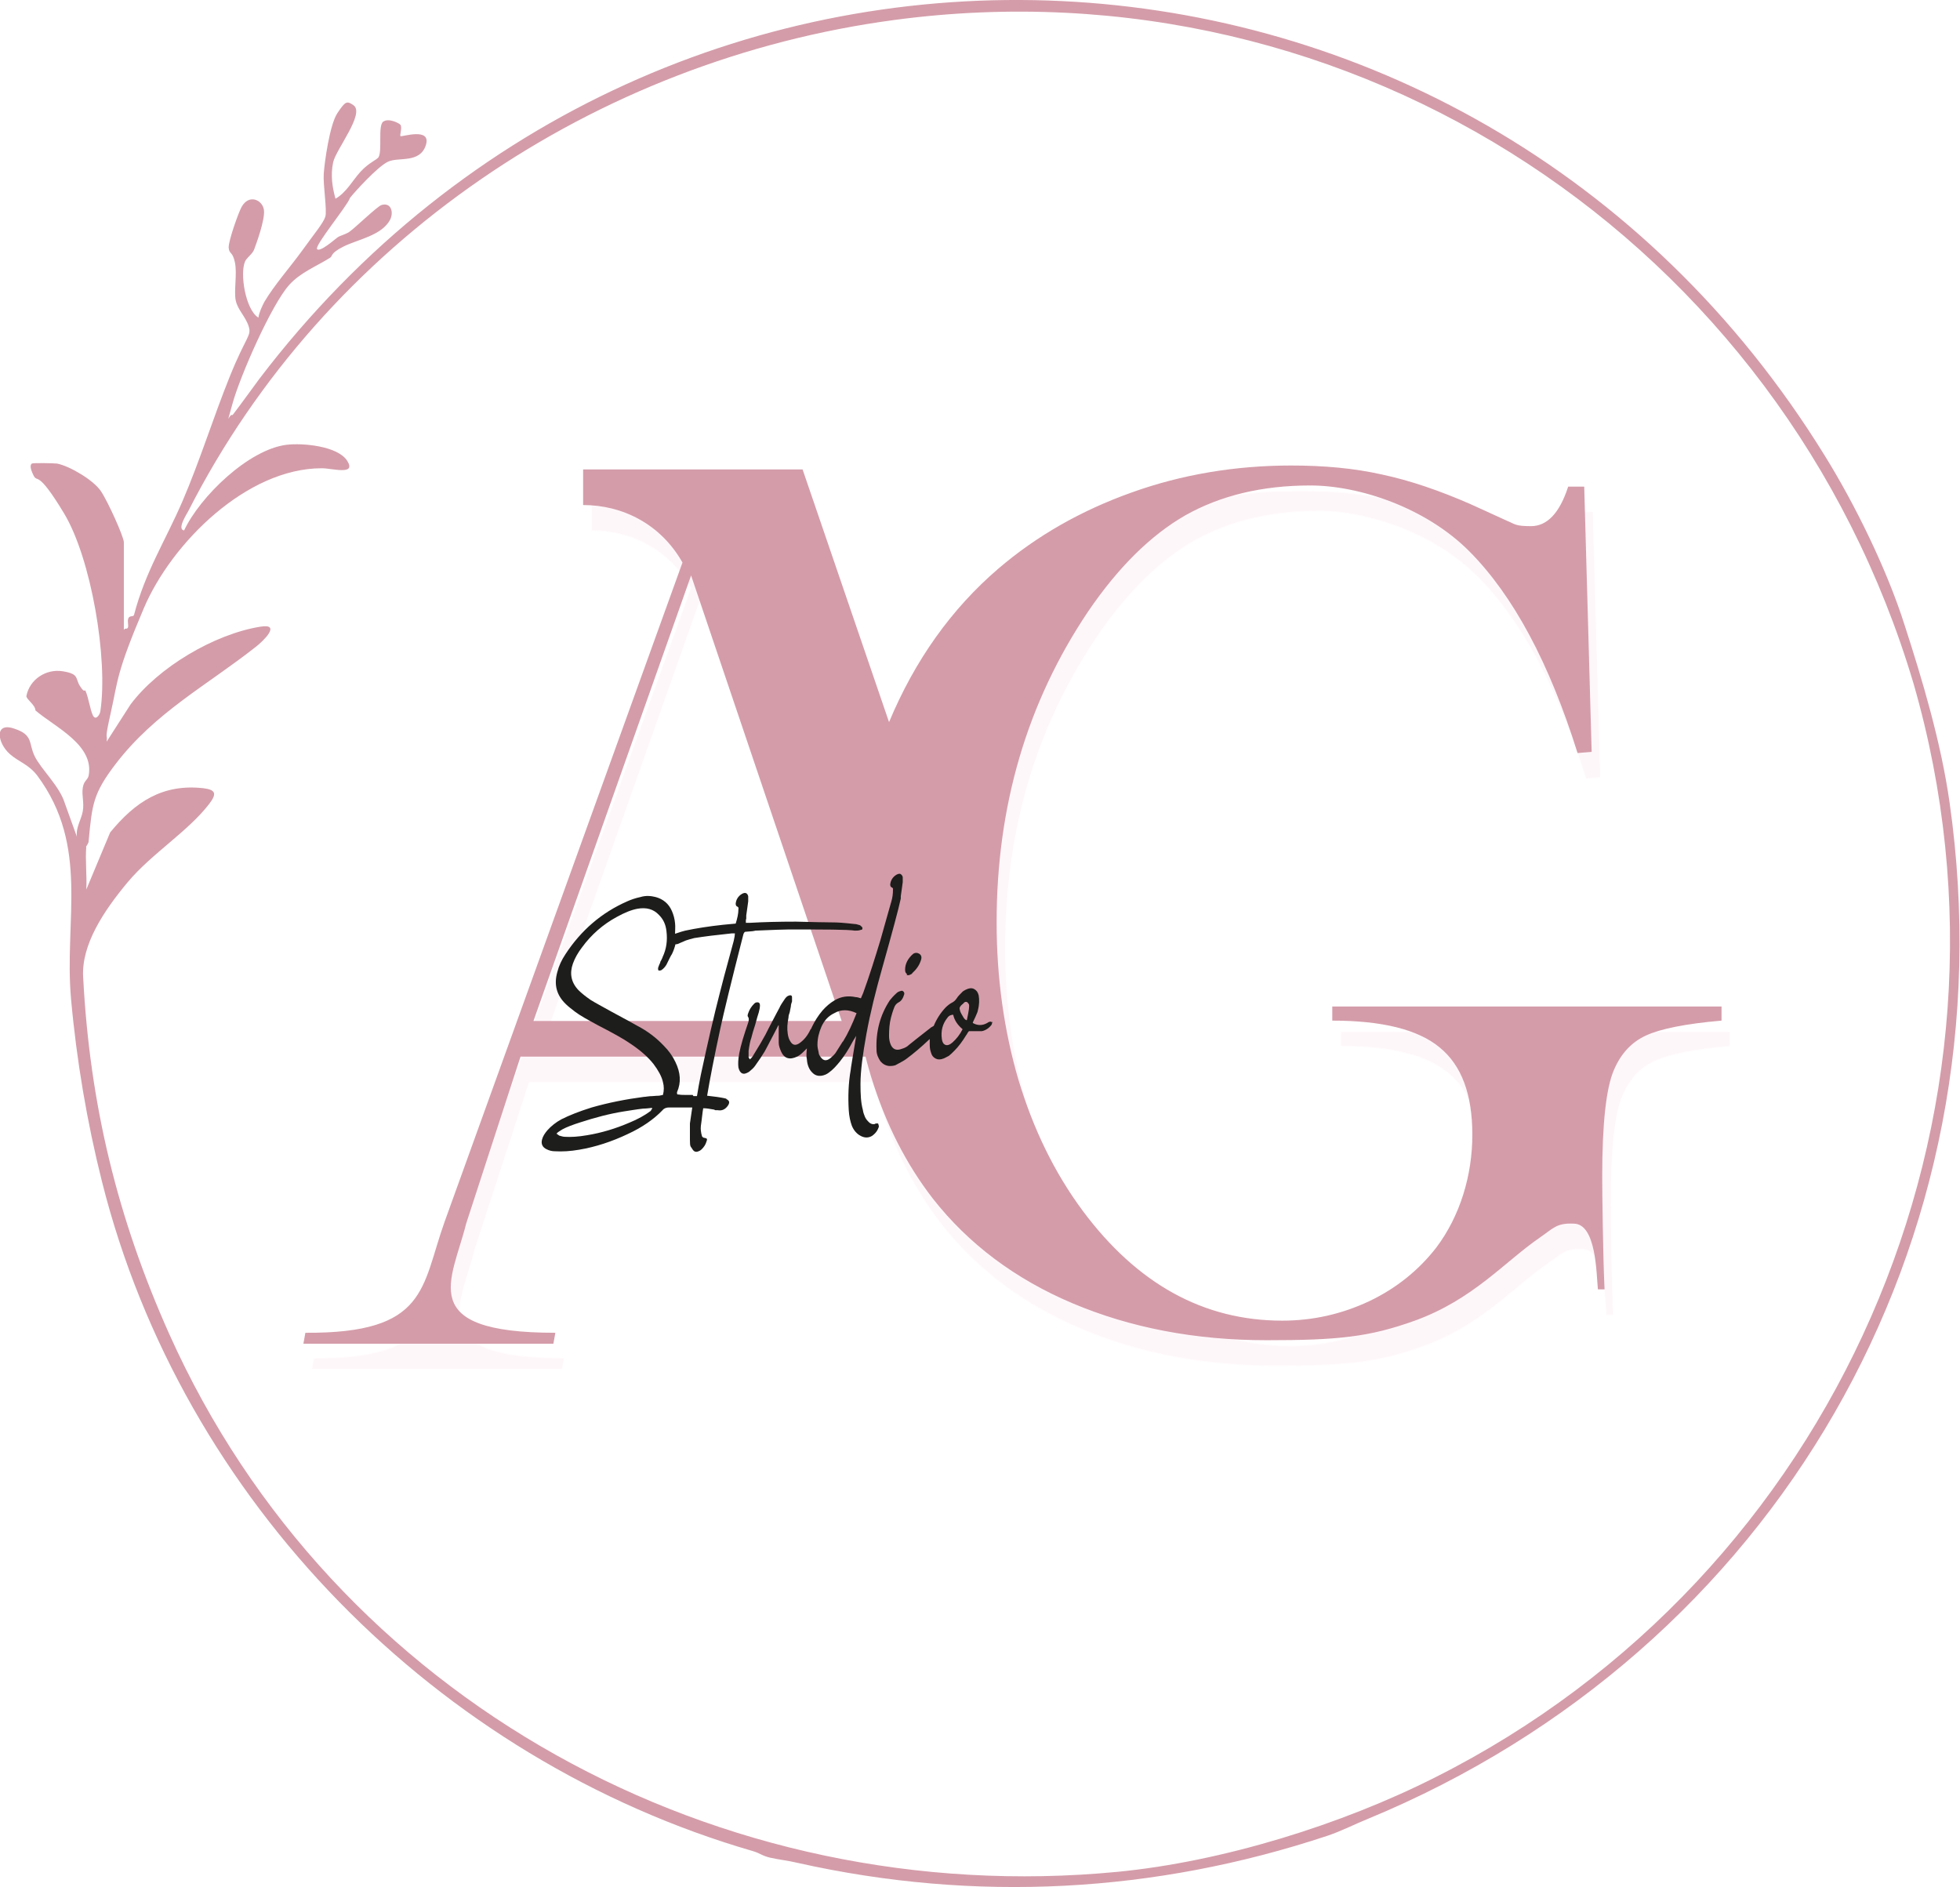
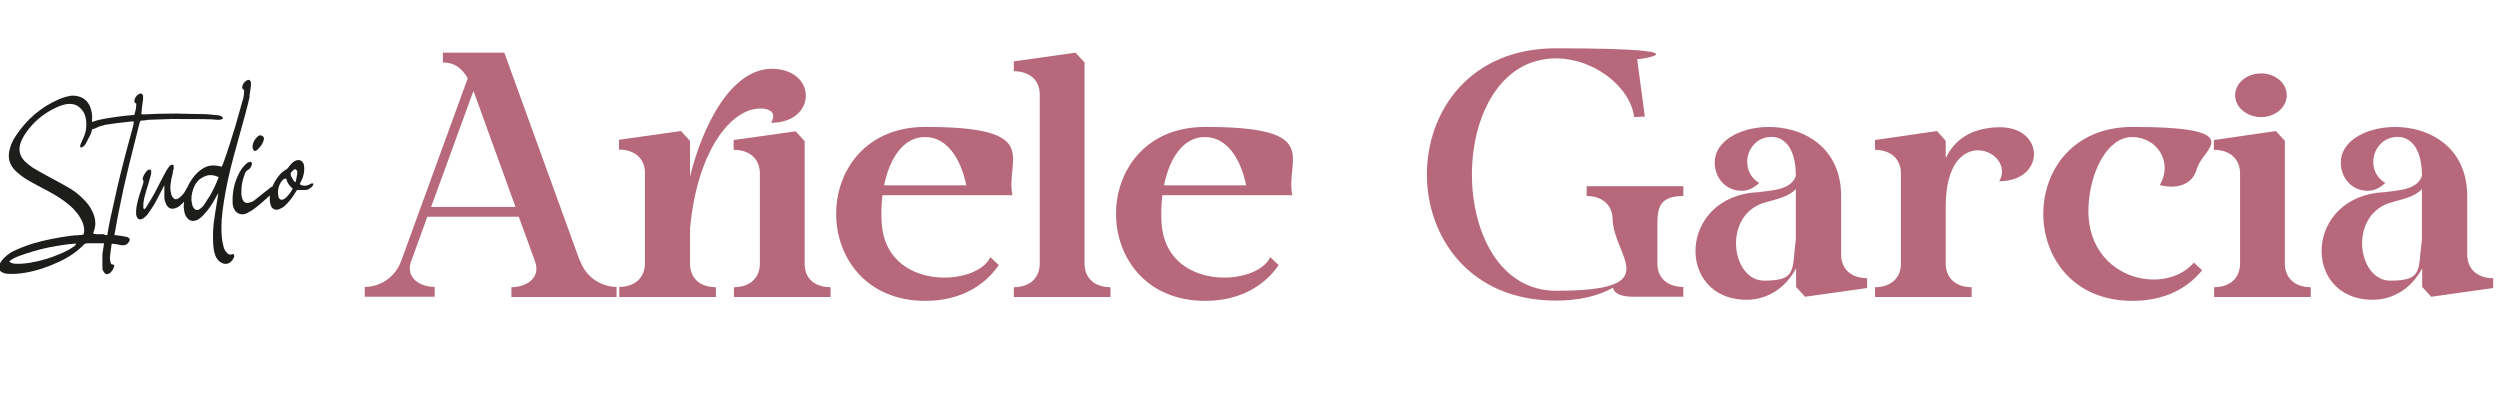
- <svg xmlns="http://www.w3.org/2000/svg" id="Layer_2" width="176.7mm" height="170.1mm" viewBox="0 0 500.9 482.3">
-   <defs>
-     <filter id="drop-shadow-1" x="77.4" y="119" width="364.7" height="230.9" filterUnits="userSpaceOnUse">
-       <feOffset dx="2.2" dy="6.5" />
-       <feGaussianBlur result="blur" stdDeviation="0" />
-       <feFlood flood-color="#f4b0d0" flood-opacity=".1" />
-       <feComposite in2="blur" operator="in" />
-       <feComposite in="SourceGraphic" />
-     </filter>
-   </defs>
+ <svg xmlns="http://www.w3.org/2000/svg" id="Layer_2" width="323mm" height="52.2mm" viewBox="0 0 915.6 147.8">
  <g id="Layer_1-2">
-     <path d="M31.9,160.7c1.4.2.5-1.5.8-2.5s1.3-.4,1.5-1c2.9-11.1,8-18.9,12.4-29.1s7.9-21.5,12.1-31.9,5.6-10.3,4.8-12.8-2.8-4.2-3.3-6.6.4-6.8-.2-9.7-1.5-2.1-1.6-3.8,2.6-9.2,3.3-10.4c1.9-3.4,5.3-1.8,5.7.7s-2.1,9.1-2.5,10.2-1.9,2.1-2.3,3c-1.4,3.1.1,12.4,3.4,14.4.2-1.4.9-2.8,1.5-4,2.6-4.4,6.7-9,9.8-13.3s5.3-6.9,5.8-8.5-.6-8.1-.4-11,1.5-12.5,3.5-15.5,2.4-3.2,4.1-2c3,2.1-4.5,11.3-5.2,14.6s-.2,6.4.6,9.3c2.8-1.6,4.3-4.6,6.4-6.9s4.1-3,4.6-3.7c1-1.7-.2-8.1,1.2-9.1s4.1.4,4.4.8c.5.7-.2,2.6,0,2.9s8-2.4,6.5,2.3-6.9,3-9.6,4.2-8.9,8.1-9.8,9.3c-.5,1.8-9.2,12.3-8.4,13.1s4.5-2.5,5.2-3,1.9-.7,3-1.4c1.7-1.2,7.2-6.6,8.3-6.9,2.4-.7,3.1,1.8,2.2,3.7-2.1,4.1-8.3,5.1-11.9,6.9s-2.7,2.4-3.5,2.9c-3.3,2.1-7.5,3.7-10.4,6.9-4.6,5.1-12.6,23.4-14.5,30.3s-.9,2.5,0,3c2.3-3,4.5-6.1,6.8-9.2C170.3-39.9,375.7-30.5,466.4,116.5c7.7,12.4,15.9,29.1,20.4,43.3,4.5,13.9,9.3,29.9,11.5,45.4,16,112.5-44.9,216.9-148.8,259.8-3,1.2-6.7,3.1-10.3,4.3-44,14.6-89.9,17.1-135.4,6.9-2.5-.6-4.7-.8-6.9-1.3s-2.5-1.1-4.5-1.7c-80.7-23.4-145.9-89.5-166.4-171.2-3.8-15.1-6.5-31-7.9-46.7-1.8-20.1,4.8-38.9-8.6-57-2.2-2.9-4.7-3.5-7-5.5-3.3-2.9-4.1-8.4,1.2-6.5,4.8,1.6,3.5,3.7,5.1,7s6.4,7.7,7.7,12l3.1,8.6c-.3-2.4,1.1-4.3,1.5-6.5s-.3-4.1,0-6,1.2-1.9,1.5-3.1c1.5-7.9-8.6-12.4-13.6-16.7,0-1.4-2.5-3-2.3-3.7.8-4.2,5-7,9.3-6.3s3.1,1.8,4.4,3.8,1.1.7,1.4,1.2c.8,1.8,1.2,4.9,1.9,6.3s1.8-.2,1.9-1.1c2-13.3-2.3-39-9.3-50.6s-6.7-7.5-7.8-9.7-.7-2.8-.4-3,5.5-.1,6.4,0c3.2.6,9.3,4.2,11.2,7s5.9,11.8,5.9,13.1v22.4ZM22,216.4c-.3,3.5.2,7.4,0,11l6.1-14.6c6.4-7.8,13.4-12.5,23.9-11.3,3.2.4,3.3,1.5,1.5,3.9-5.4,7.1-14.8,12.8-20.9,20.1s-11.9,16-11.4,24.3c1.7,32.6,8.8,61.7,22,91.2,42,93.8,140.7,147.3,242.4,137.5,26.8-2.6,57.2-12,81.3-24.2,102.1-51.4,154-169.2,122.2-279.5C455.6,62.1,346.3-10.6,228.6,5.1,152.2,15.3,83.2,61.7,48.1,130.6c-.4.8-3,4.7-1.1,5,4.1-8.7,16.5-20.7,26.2-21.9,4.1-.5,13.1.3,15.5,4.1s-3.8,1.9-6.5,1.9c-19.2,0-38.4,19.1-45.5,35.8s-6.6,18.5-8.4,26.5-.8,5.2-1.1,7.6l6.1-9.5c7.1-9.5,21.4-18,33.2-19.9,5.5-.9.7,3.7-1.1,5.1-12.4,9.8-25.8,16.8-35.9,30-5.8,7.6-6,10.3-6.9,19.7,0,.7-.7,1.3-.7,1.6Z" fill="#d49ca9" />
-     <path d="M340.5,257.3v3.6c12.8,0,22,2.3,27.5,6.9,5.6,4.6,8.3,12,8.3,22.3s-3.1,20.7-9.2,28.8c-4.5,5.8-10.2,10.4-17.1,13.7-7,3.3-14.4,5-22.3,5-20.1,0-37.1-9.4-51-28.1-7.2-9.7-12.6-20.8-16.4-33.4-3.7-12.6-5.6-26.1-5.6-40.3,0-29.8,7.8-56.3,23.4-79.5,7.7-11.3,16-19.5,24.9-24.6,8.9-5,19.5-7.6,31.9-7.6s29.5,5.6,40.7,16.9c11.2,11.3,20.4,28.5,27.6,51.5l3.6-.3-1.9-67.8h-4.1c-2.2,6.8-5.4,10.1-9.5,10.1s-4-.5-6.2-1.4l-9.2-4.2c-8-3.5-15.6-6.1-22.7-7.6-7.1-1.6-14.8-2.3-23.2-2.3-14.3,0-28,2.3-40.8,6.9-12.9,4.6-24.3,11.1-34.1,19.5-12,10.3-21.3,23.4-27.9,39.2l-22.1-64.6h-56.1v9.1c10,0,19.8,4.8,25.4,14.7l-60.8,168.5c-6,16.8-4.3,28.6-35.6,28.4l-.5,2.8h63.9l.5-2.8c-36.1,0-26.4-13.4-22.8-27.9l13.9-42.7h88.2c.4,1.7.9,3.4,1.4,5.1,3.7,12.1,9,22.4,15.8,31.2,9.1,11.6,21.1,20.6,35.8,26.8,14.7,6.2,31.2,9.4,49.5,9.4s26.2-.8,37.9-5c14.9-5.4,22.9-15,31.9-21.2,3.5-2.4,4.3-3.8,8.7-3.6,5.8,0,5.8,12.8,6.2,16.8h1.7c-.4-7.9-.6-25-.6-28.8,0-13.6,1-22.7,3-27.3,1.8-4.2,4.5-7.1,8.2-8.8,3.7-1.7,10.1-3,19.3-3.8v-3.6h-99.5ZM136.3,261l40.3-113.9,38.5,113.9h-78.8Z" fill="#d49ca9" filter="url(#drop-shadow-1)" />
-     <path d="M186.2,281.1c-.2,0-.5-.1-.8-.3-1.3-.3-2.9-.5-4.7-.7.7-4.2,1.8-9.9,3.4-17.3.8-3.7,2.7-11.6,5.8-23.7.1-.5.3-.8.5-.9,1.6-.1,2.4-.2,2.6-.3,4.7-.2,7.5-.3,8.5-.3,9.3,0,15,0,17,.3.4,0,1,0,1.5-.2.2,0,.4-.1.4-.3,0-.2,0-.4-.2-.5-.2-.2-.4-.4-.5-.4-.6-.2-1-.3-1.4-.3-2.6-.3-4.3-.4-5.1-.4-2.3,0-5.6-.1-9.8-.2-4.3,0-8.2.1-11.7.3h-1.1c0-.2,0-.4,0-.5,0-.2,0-.4.1-.5,0-.1,0-.3,0-.5,0-.2,0-.3,0-.4.2-1.5.4-2.7.5-3.6,0-.4,0-.8,0-1.3-.1-.4-.3-.7-.6-.8-.3-.1-.6,0-1,.2-1,.6-1.5,1.5-1.6,2.5,0,.3.1.6.3.7.3.1.5.3.4.7,0,1.2-.3,2.4-.7,3.7-2.1.2-3.2.3-3.2.3-3.7.4-6.9.9-9.7,1.5-.5.1-1.4.4-2.6.8,0-.9.1-1.8,0-2.7-.1-1.1-.4-2.2-.8-3.1-.8-1.9-2.3-3.1-4.2-3.6-1.2-.3-2.5-.4-3.8,0-1.4.3-2.5.7-3.4,1.1-6.6,2.9-11.8,7.4-15.8,13.5-1,1.5-1.7,3-2.1,4.6-.9,3.2-.2,5.9,2.2,8.2.6.6,1.4,1.2,2.3,1.9,1.3,1,3.3,2.1,5.9,3.5,4.1,2.1,6.7,3.6,8,4.5,2.6,1.7,4.7,3.5,6.2,5.4,1.2,1.6,2.1,3.2,2.4,4.6.3,1.1.3,2.2,0,3.3l-1,.2c-.2,0-.7,0-1.7.1-1,0-1.7.2-2.2.2-4.6.6-9.1,1.5-13.3,2.7-3.2,1-5.7,2-7.7,3-1.5.8-2.7,1.8-3.6,2.8-.7.8-1.2,1.6-1.4,2.4-.3,1.1.1,2,1.2,2.5.6.3,1.3.5,2.1.5,1.9.1,3.9,0,6.2-.4,4.2-.7,8.4-2.1,12.4-4,3.7-1.7,6.7-3.8,8.9-6.1.4-.5,1-.7,1.7-.7,1.9,0,3.3,0,4.2,0,.6,0,1.1,0,1.7,0-.2,1.5-.4,2.8-.6,4.1,0,.8,0,2.3,0,4.2s.2,1.6.6,2.3c.4.7.9.9,1.6.6.3-.1.6-.3.8-.5.6-.6,1-1.2,1.2-1.9.2-.5.2-.7.1-.8,0-.1-.4-.2-.9-.3l-.3-.3c-.3-1-.4-1.9-.3-2.7.3-2,.4-3.5.6-4.5,1,0,1.8.2,2.5.3.2,0,.4.1.6.2.3,0,.5,0,.6,0,1.1.2,2-.2,2.7-1.3.4-.7.3-1.2-.5-1.5ZM166.4,283.9c-1.6,1.2-3.4,2.2-5.6,3.1-3.5,1.5-7.1,2.6-10.8,3.2-2.3.4-4.2.5-5.7.4-.5,0-.9-.2-1.4-.3,0,0-.3-.2-.7-.5.2-.3.7-.6,1.5-1.1,1.1-.6,2.7-1.2,4.6-1.8,3.7-1.2,7.4-2.2,11.2-2.8,1.4-.2,3-.5,4.8-.7,0,0,.8,0,2.3-.2.1.2,0,.4-.3.6ZM177,279.9c-.3,0-.8,0-1.6,0-.8,0-1.4,0-1.9-.1-.3,0-.5,0-.5-.3v-.3c1.1-2.5.9-5-.4-7.7-.7-1.5-1.7-2.9-3-4.2-1.9-2-4.1-3.7-6.8-5.1-.9-.5-3-1.7-6.4-3.5-2.5-1.4-4.4-2.4-5.5-3.1-1.3-.9-2.3-1.7-3.1-2.5-1.9-2-2.3-4.3-1.4-6.8.5-1.4,1.3-2.8,2.3-4.1,2.4-3.3,5.4-5.9,8.9-7.8,2-1.1,3.7-1.8,5.3-2.1,2.3-.4,4.1.1,5.5,1.6,1.1,1.1,1.7,2.4,1.9,4.1.3,2.4,0,4.6-1,6.7,0,.2-.2.4-.3.7-.2.3-.3.5-.3.7-.1.2-.3.6-.5,1.2-.1.3,0,.5,0,.7.2.2.5.1.8,0,.6-.4,1-.9,1.3-1.4.7-1.4,1.1-2.3,1.4-2.7.4-.8.7-1.7.9-2.5.5,0,.9-.2,1.3-.4.5-.2.9-.4,1.4-.6.6-.2,1.3-.4,2.1-.6,2.5-.4,5.7-.8,9.6-1.2,0,0,.3,0,.8,0,0,.4-.1,1-.3,1.9-2.1,7.7-3.3,12.2-3.6,13.5-1.4,5.4-3,12.3-4.8,20.7-.4,1.9-.7,3.7-1,5.5-.3,0-.6,0-.9,0Z" fill="#1d1d1b" />
-     <path d="M223.7,287.3c-.7.2-1.3,0-1.9-.7-.3-.3-.6-.7-.8-1.2-.2-.5-.4-1-.5-1.7-.5-1.8-.6-4-.6-6.6,0-3.4.6-7.7,1.5-12.7,1-5.5,2.4-11.1,4.1-17.1,2.5-8.9,4.1-14.8,4.7-17.6,0-.2,0-.4,0-.6.2-1.5.4-2.7.5-3.6,0-.4,0-.8,0-1.3-.1-.4-.3-.6-.6-.8-.3-.1-.6,0-1,.2-1,.6-1.5,1.5-1.6,2.5,0,.3.1.6.3.7.3.1.5.3.4.7,0,.9-.1,1.9-.4,2.9,0,.1-1,3.4-2.8,9.9-1.4,4.6-2.8,9.1-4.4,13.5,0,0-.2.5-.6,1.4-.6-.2-1-.3-1.3-.3-1.9-.4-3.7-.2-5.4.8-1.2.7-2.2,1.6-3.1,2.6-1.1,1.3-2,2.7-2.8,4.4,0,.2-.2.3-.3.5-.7,1.5-1.6,2.6-2.7,3.4-1.1.8-1.9.6-2.5-.5-.3-.5-.5-1.1-.6-1.9-.2-1.2-.1-2.6.2-4.1,0-.4.1-.8.3-1.3.1-.5.2-1,.3-1.5,0-.5.2-1,.3-1.3,0-.4,0-.7,0-1s0-.4-.2-.5c-.1-.1-.4-.1-.6,0-.4.1-.7.4-1,.8-.7,1-1.2,1.8-1.4,2.3-.4.7-1,1.9-1.8,3.4-.8,1.5-1.4,2.7-1.8,3.5-.7,1.3-1.7,3-3,5.1-.3.6-.7,1-1,1.2l-.3-.5v-1.7c.2-1.4.4-2.5.7-3.3.2-.8.5-1.9,1-3.4.4-1.5.7-2.5.9-3.1.2-.7.3-1.3.3-1.8,0-.3-.1-.6-.3-.7-.2-.1-.5-.1-.8,0-.2.1-.3.2-.4.3-.7.7-1.2,1.5-1.5,2.4-.2.5-.2.8,0,1,.2.3.2.8,0,1.4-1.1,3.2-1.9,5.8-2.3,7.9-.3,1.6-.3,2.8-.2,3.6.2.8.5,1.3,1,1.5.5.2,1,0,1.7-.4.6-.5,1.2-1,1.6-1.6,1-1.4,1.8-2.6,2.4-3.6.1-.2,1.2-2.2,3.2-6.1,0-.1.1-.2.2-.4,0-.1.2-.2.2-.3,0,2.7,0,4.2,0,4.6,0,.7.3,1.5.6,2.2.8,1.8,2.2,2.2,4.1,1.3.6-.3,1.1-.7,1.7-1.3.3-.3.5-.5.8-.8-.1,1-.2,2,0,2.8.1,1.5.6,2.7,1.5,3.5.6.6,1.4.8,2.2.7.7-.1,1.4-.4,1.9-.8,1-.7,1.9-1.7,2.8-2.8,1.2-1.5,2.3-3.2,3.4-5.3,0,0,.3-.5.8-1.3h0c-.9,5.5-1.4,8.4-1.4,8.7-.6,3.4-.7,6.9-.5,10.3.1,1.6.4,2.9.8,4,.5,1.2,1.3,2.1,2.3,2.6,1,.5,1.9.5,2.8,0,.9-.6,1.5-1.4,1.8-2.4,0,0,0-.3-.2-.8-.4,0-.6,0-.7,0ZM215.4,266.2c-.5.8-1.2,1.9-1.9,3-.3.4-.8.9-1.3,1.3-1,.8-1.8.7-2.5-.3-.3-.4-.5-.8-.5-1.2-.2-.8-.3-1.4-.3-1.9,0-1.7.4-3.2,1-4.6.7-1.6,1.8-2.8,3.3-3.5,1.7-1,3.6-1,5.7,0-1.1,2.8-2.2,5.2-3.5,7.3Z" fill="#1d1d1b" />
-     <path d="M231.7,249.2c.3.2.7.1,1.2-.2.1,0,.2-.1.2-.2,1.1-1,1.9-2.1,2.3-3.5.2-.7,0-1.2-.5-1.5-.5-.3-1-.3-1.5,0-1.4,1.2-2.1,2.6-2.1,4.1,0,.6.2.9.5,1.1Z" fill="#1d1d1b" />
-     <path d="M253.7,261.5c0,0-.2-.1-.4-.3-.2-.1-.6,0-1,.3-1.2.7-2.5.7-3.7,0,0-.2.3-.7.7-1.6.4-.9.6-1.4.6-1.6.4-1.5.4-2.8.2-3.9-.2-.8-.6-1.3-1.2-1.6-.6-.3-1.3-.2-2.1.2-.3.2-.6.3-.8.5-.7.7-1.2,1.2-1.5,1.7-.4.6-.8.9-1.2,1.1-.6.3-1.2.8-1.7,1.3-1.3,1.4-2.3,3-3,4.7,0,0,0,0-.1,0-.3.2-.4.3-.5.3-3.2,2.5-5.1,4-5.7,4.5-.5.5-1.1.8-1.8,1-1.5.6-2.5.1-3-1.4-.2-.6-.3-1.2-.3-1.9,0-1.6.1-3.2.5-4.7.2-.7.4-1.5.8-2.5.2-.6.6-1.1,1.2-1.4.6-.3,1.1-1,1.4-2.1,0-.2,0-.4-.2-.6-.2-.2-.4-.3-.6-.2-.5.1-.9.3-1.1.5-.8.7-1.4,1.4-1.8,1.9-2.5,3.8-3.6,8-3.4,12.7,0,1.1.4,2,1,2.9.6.7,1.3,1.1,2.2,1.2.7,0,1.4,0,2-.4,1.1-.6,1.9-1,2.4-1.4,1.9-1.4,3.9-3.1,6-5.1,0,.4,0,.7,0,1.1,0,.7,0,1.5.3,2.3.2.8.6,1.3,1.2,1.6.6.3,1.2.3,2,0,.4-.2.9-.4,1.4-.7.4-.3.9-.8,1.4-1.3,1-1,2-2.3,3.1-4.1,0,0,.1-.1.2-.3,0-.1.1-.2.2-.3,0-.1.2-.2.2-.3h3.3c.6-.1,1.2-.4,1.7-.8.7-.6,1-1,.9-1.3,0-.2,0-.4,0-.4ZM243.4,266.5c-.7.6-1.3.8-1.8.6-.5-.2-.8-.7-.9-1.5-.3-2.1.2-3.9,1.4-5.4.4-.6,1-.8,1.5-.8.3,1.4,1.1,2.6,2.4,3.7-.7,1.4-1.6,2.5-2.6,3.4ZM247.1,260.8c-.3,0-.7-.3-1.1-1.1-.5-.8-.7-1.3-.7-1.6-.2-.4,0-.9.9-1.6.3-.4.6-.5,1-.3.1.1.3.3.4.5.2.4,0,1.7-.5,4Z" fill="#1d1d1b" />
+     <path d="M212.4,95.3c2.4,6.7,8.4,9.7,13.4,9.7v3.7h-38.5v-3.6c5.1,0,11-3.1,8.6-9.6l-5.9-16.2h-33.5l-6.2,17.1c-1.4,5.8,4.1,8.6,8.9,8.6v3.6h-25.6v-3.6c5.1,0,11-3,13.4-9.7l24.3-66.7c-2.3-4-5.1-5.8-9.1-5.8v-3.6h22.5l27.6,76.1ZM157.9,75.7h30.9l-15.4-42.5-15.5,42.5h0Z" fill="#b7697b" />
+     <path d="M226.7,105c4.7,0,9.1-2.3,9.5-8.1v-34.1c-.3-5.8-4.8-8.1-9.5-8.1v-3.6l22.7-3.2,3.3,3.6v13.1c4.6-18.5,14.8-39.2,29.8-39.5,16.9,0,16.8,19.8-.1,19.8,3-5.2-3.2-5.8-6.8-4.9-9.3,2.3-20.3,16.2-22.9,43.7v13.3c.4,5.9,4.8,8.1,9.5,8.1v3.6h-35.4v-3.7ZM268.7,54.8v-3.6l22.7-3.2,3.3,3.6v45.4c.3,5.9,4.8,8.1,9.5,8.1v3.6h-35.4v-3.6c4.7,0,9.1-2.3,9.5-8.1v-34.1c-.4-5.8-4.8-8.1-9.5-8.1h0Z" fill="#b7697b" />
+     <path d="M370.7,71.4h-47.5c-.4,3.3-.5,6.8-.3,10.1,1.5,25.1,34.9,23.4,39.8,12.6l3.1,2.9c-5.3,7.7-14.3,13.1-26.9,13.1-43.5,0-43.6-63.7,0-63.7s29.2,11.7,31.9,25ZM353.9,67.8c-2-9.8-7.1-17.7-15.1-17.7s-13,7.8-15,17.7h30.1Z" fill="#b7697b" />
+     <path d="M371.2,22.4l22.7-3.2,3.3,3.6v74.2c.4,5.8,4.8,8.1,9.5,8.1v3.6h-35.4v-3.6c4.7,0,9.1-2.3,9.5-8.1v-62.9c-.3-5.8-4.8-8.1-9.5-8.1v-3.7Z" fill="#b7697b" />
+     <path d="M473.2,71.4h-47.5c-.4,3.3-.5,6.8-.3,10.1,1.5,25.1,34.9,23.4,39.8,12.6l3.1,2.9c-5.3,7.7-14.3,13.1-26.9,13.1-43.5,0-43.6-63.7,0-63.7s29.2,11.7,31.9,25ZM456.4,67.8c-2-9.8-7.1-17.7-15.1-17.7s-13,7.8-15,17.7h30.1Z" fill="#b7697b" />
+     <path d="M599.6,21.6l2.8,21-3.9.2c-1.6-11.6-15.2-21.5-28.6-21.5-41.1,0-41.1,85.1,0,85.1s20.7-12.5,20.7-26.6c-.4-5.8-4.8-8.1-9.5-8.1v-3.6h35.4v3.6c-8.2,0-9.5,3.8-9.5,9.9v15.3c.3,5.8,4.8,8.1,9.5,8.1v3.6h-17.8c-3.3,0-7.1-.3-8-3.3-5.4,3-12.2,4.7-20.9,4.7-62.9,0-63-92.4,0-92.4s24.8,5.1,29.7,3.8Z" fill="#b7697b" />
+     <path d="M657.7,64.1c0-10.3-4.6-14.6-9.8-14-8.6.9-11,12.5-3.6,16.8-2.1,2-4.3,2.9-6.4,2.9-6.6,0-10.6-5.9-9.8-11.7,2.2-16.5,46.2-18.5,46.2,13.7v21.9c.4,5.8,4.8,8.1,9.5,8.1v3.6l-22.7,3.2-3.3-3.6v-6.8c-4.2,7.8-11.1,11.5-18.1,11.5-26.1,0-25.2-38.1,4.3-39.4,4.7-.7,12.3-.7,13.8-6.3ZM657.7,87.6v-18.4c-2.6,2.7-6.7,3.6-10.7,4.7-16.4,4.1-13.1,28.8-.9,28.8s10.1-4,11.6-15h0Z" fill="#b7697b" />
+     <path d="M712.6,75.5v21.5c.4,5.8,4.8,8.1,9.5,8.1v3.6h-35.4v-3.6c4.7,0,9.1-2.3,9.5-8.1v-34.1c-.4-5.8-4.8-8.1-9.5-8.1v-3.6l22.7-3.3,3.2,3.6v6.3c3.2-6.5,9-11.1,19.7-11.3,16.9,0,16.8,19.8-.1,19.8,6.4-11-19.6-22.3-19.6,9.3Z" fill="#b7697b" />
+     <path d="M804.7,61.2c-1.5,7.1-8.5,7.9-13.7,6.5,5-8.6-1.2-17.6-10.1-17.6s-15.3,12.2-16,25.2c-1.4,26.5,27.4,33.6,38.6,20.8l3,2.8c-5.4,6.7-13.9,11.2-25.5,11.2-43.5,0-43.6-63.7,0-63.7s25.3,8.5,23.9,14.7Z" fill="#b7697b" />
+     <path d="M810.8,54.8v-3.6l22.7-3.3,3.3,3.6v45.5c.4,5.8,4.8,8.1,9.5,8.1v3.6h-35.4v-3.6c4.7,0,9.1-2.3,9.5-8.1v-34.1c-.4-5.8-4.8-8.1-9.5-8.1h0ZM837.5,34.8c0,4.4-4.2,8-9.4,8s-9.5-3.6-9.5-8,4.2-8,9.5-8,9.4,3.6,9.4,8Z" fill="#b7697b" />
+     <path d="M887,64.1c0-10.3-4.6-14.6-9.8-14-8.6.9-11,12.5-3.6,16.8-2.1,2-4.3,2.9-6.4,2.9-6.6,0-10.6-5.9-9.8-11.7,2.2-16.5,46.2-18.5,46.2,13.7v21.9c.4,5.8,4.8,8.1,9.5,8.1v3.6l-22.7,3.2-3.3-3.6v-6.8c-4.2,7.8-11.1,11.5-18.1,11.5-26.1,0-25.2-38.1,4.3-39.4,4.7-.7,12.3-.7,13.8-6.3ZM887,87.6v-18.4c-2.6,2.7-6.7,3.6-10.7,4.7-16.4,4.1-13.1,28.8-.9,28.8s10.1-4,11.6-15h0Z" fill="#b7697b" />
+   </g>
+   <g id="PRINT">
+     <path d="M47.4,87c-.2,0-.5-.1-.8-.3-1.3-.3-2.9-.5-4.7-.7.7-4.2,1.8-9.9,3.4-17.3.8-3.7,2.7-11.6,5.8-23.7.1-.5.3-.8.5-.9,1.6-.1,2.4-.2,2.6-.3,4.7-.2,7.5-.3,8.5-.3,9.3,0,15,0,17,.3.4,0,1,0,1.5-.2.2,0,.4-.1.4-.3,0-.2,0-.4-.2-.5-.2-.2-.4-.4-.5-.4-.6-.2-1-.3-1.4-.3-2.6-.3-4.3-.4-5.1-.4-2.3,0-5.6-.1-9.8-.2-4.3,0-8.2.1-11.7.3h-1.1c0-.2,0-.4,0-.5,0-.2,0-.4.1-.5,0-.1,0-.3,0-.5,0-.2,0-.3,0-.4.2-1.5.4-2.7.5-3.6,0-.4,0-.8,0-1.3-.1-.4-.3-.7-.6-.8-.3-.1-.6,0-1,.2-1,.6-1.5,1.5-1.6,2.5,0,.3.1.6.3.7.3.1.5.3.4.7,0,1.2-.3,2.4-.7,3.7-2.1.2-3.2.3-3.2.3-3.7.4-6.9.9-9.7,1.5-.5.1-1.4.4-2.6.8,0-.9.1-1.8,0-2.7-.1-1.1-.4-2.2-.8-3.1-.8-1.9-2.3-3.1-4.2-3.6-1.2-.3-2.5-.4-3.8,0-1.4.3-2.5.7-3.4,1.1-6.6,2.9-11.8,7.4-15.8,13.5-1,1.5-1.7,3-2.1,4.6-.9,3.2-.2,5.9,2.2,8.2.6.6,1.4,1.2,2.3,1.9,1.3,1,3.3,2.1,5.9,3.5,4.1,2.1,6.7,3.6,8,4.5,2.6,1.7,4.7,3.5,6.2,5.4,1.2,1.6,2.1,3.2,2.4,4.6.3,1.1.3,2.2,0,3.3l-1,.2c-.2,0-.7,0-1.7.1-1,0-1.7.2-2.2.2-4.6.6-9.1,1.5-13.3,2.7-3.2,1-5.7,2-7.7,3-1.5.8-2.7,1.8-3.6,2.8-.7.8-1.2,1.6-1.4,2.4-.3,1.1.1,2,1.2,2.5.6.3,1.3.5,2.1.5,1.9.1,3.9,0,6.2-.4,4.2-.7,8.4-2.1,12.4-4,3.7-1.7,6.7-3.8,8.9-6.1.4-.5,1-.7,1.7-.7,1.9,0,3.3,0,4.2,0,.6,0,1.1,0,1.7,0-.2,1.5-.4,2.8-.6,4.1,0,.8,0,2.3,0,4.2s.2,1.6.6,2.3c.4.7.9.9,1.6.6.3-.1.6-.3.8-.5.6-.6,1-1.2,1.2-1.9.2-.5.2-.7.1-.8,0-.1-.4-.2-.9-.3l-.3-.3c-.3-1-.4-1.9-.3-2.7.3-2,.4-3.5.6-4.5,1,0,1.8.2,2.5.3.2,0,.4.1.6.2.3,0,.5,0,.6,0,1.1.2,2-.2,2.7-1.3.4-.7.3-1.2-.5-1.5ZM27.6,89.8c-1.6,1.2-3.4,2.2-5.6,3.1-3.5,1.5-7.1,2.6-10.8,3.2-2.3.4-4.2.5-5.7.4-.5,0-.9-.2-1.4-.3,0,0-.3-.2-.7-.5.2-.3.7-.6,1.5-1.1,1.1-.6,2.7-1.2,4.6-1.8,3.7-1.2,7.4-2.2,11.2-2.8,1.4-.2,3-.5,4.8-.7,0,0,.8,0,2.3-.2.1.2,0,.4-.3.6ZM38.2,85.7c-.3,0-.8,0-1.6,0-.8,0-1.4,0-1.9-.1-.3,0-.5,0-.5-.3v-.3c1.1-2.5.9-5-.4-7.7-.7-1.5-1.7-2.9-3-4.2-1.9-2-4.1-3.7-6.8-5.1-.9-.5-3-1.7-6.4-3.5-2.5-1.4-4.4-2.4-5.5-3.1-1.3-.9-2.3-1.7-3.1-2.5-1.9-2-2.3-4.3-1.4-6.8.5-1.4,1.3-2.8,2.3-4.1,2.4-3.3,5.4-5.9,8.9-7.8,2-1.1,3.7-1.8,5.3-2.1,2.3-.4,4.1.1,5.5,1.6,1.1,1.1,1.7,2.4,1.9,4.1.3,2.4,0,4.6-1,6.7,0,.2-.2.4-.3.7-.2.3-.3.5-.3.7-.1.2-.3.6-.5,1.2-.1.3,0,.5,0,.7.2.2.5.1.8,0,.6-.4,1-.9,1.3-1.4.7-1.4,1.1-2.3,1.4-2.7.4-.8.7-1.7.9-2.5.5,0,.9-.2,1.3-.4.5-.2.9-.4,1.4-.6.6-.2,1.3-.4,2.1-.6,2.5-.4,5.7-.8,9.6-1.2,0,0,.3,0,.8,0,0,.4-.1,1-.3,1.9-2.1,7.7-3.3,12.2-3.6,13.5-1.4,5.4-3,12.3-4.8,20.7-.4,1.9-.7,3.7-1,5.5-.3,0-.6,0-.9,0Z" fill="#1d1d1b" />
+     <path d="M84.9,93.1c-.7.2-1.3,0-1.9-.7-.3-.3-.6-.7-.8-1.2-.2-.5-.4-1-.5-1.7-.5-1.8-.6-4-.6-6.6,0-3.4.6-7.7,1.5-12.7,1-5.5,2.4-11.1,4.1-17.1,2.5-8.9,4.1-14.8,4.7-17.6,0-.2,0-.4,0-.6.2-1.5.4-2.7.5-3.6,0-.4,0-.8,0-1.3-.1-.4-.3-.6-.6-.8-.3-.1-.6,0-1,.2-1,.6-1.5,1.5-1.6,2.5,0,.3.1.6.3.7.3.1.5.3.4.7,0,.9-.1,1.9-.4,2.9,0,.1-1,3.4-2.8,9.9-1.4,4.6-2.8,9.1-4.4,13.5,0,0-.2.5-.6,1.4-.6-.2-1-.3-1.3-.3-1.9-.4-3.7-.2-5.4.8-1.2.7-2.2,1.6-3.1,2.6-1.1,1.3-2,2.7-2.8,4.4,0,.2-.2.3-.3.5-.7,1.5-1.6,2.6-2.7,3.4-1.1.8-1.9.6-2.5-.5-.3-.5-.5-1.1-.6-1.9-.2-1.2-.1-2.6.2-4.1,0-.4.1-.8.3-1.3.1-.5.2-1,.3-1.5,0-.5.2-1,.3-1.3,0-.4,0-.7,0-1s0-.4-.2-.5c-.1-.1-.4-.1-.6,0-.4.1-.7.4-1,.8-.7,1-1.2,1.8-1.4,2.3-.4.7-1,1.9-1.8,3.4-.8,1.5-1.4,2.7-1.8,3.5-.7,1.3-1.7,3-3,5.1-.3.6-.7,1-1,1.2l-.3-.5v-1.7c.2-1.4.4-2.5.7-3.3.2-.8.5-1.9,1-3.4.4-1.5.7-2.5.9-3.1.2-.7.3-1.3.3-1.8,0-.3-.1-.6-.3-.7-.2-.1-.5-.1-.8,0-.2.1-.3.2-.4.3-.7.7-1.2,1.5-1.5,2.4-.2.5-.2.8,0,1,.2.3.2.8,0,1.4-1.1,3.2-1.9,5.8-2.3,7.9-.3,1.6-.3,2.8-.2,3.6.2.8.5,1.3,1,1.5.5.2,1,0,1.7-.4.6-.5,1.2-1,1.6-1.6,1-1.4,1.8-2.6,2.4-3.6.1-.2,1.2-2.2,3.2-6.1,0-.1.1-.2.2-.4,0-.1.2-.2.2-.3,0,2.7,0,4.2,0,4.6,0,.7.3,1.5.6,2.2.8,1.8,2.2,2.2,4.1,1.3.6-.3,1.1-.7,1.7-1.3.3-.3.5-.5.8-.8-.1,1-.2,2,0,2.8.1,1.5.6,2.7,1.5,3.5.6.6,1.4.8,2.2.7.7-.1,1.4-.4,1.9-.8,1-.7,1.9-1.7,2.8-2.8,1.2-1.5,2.3-3.2,3.4-5.3,0,0,.3-.5.8-1.3h0c-.9,5.5-1.4,8.4-1.4,8.7-.6,3.4-.7,6.9-.5,10.3.1,1.6.4,2.9.8,4,.5,1.2,1.3,2.1,2.3,2.6,1,.5,1.9.5,2.8,0,.9-.6,1.5-1.4,1.8-2.4,0,0,0-.3-.2-.8-.4,0-.6,0-.7,0ZM76.6,72c-.5.8-1.2,1.9-1.9,3-.3.4-.8.9-1.3,1.3-1,.8-1.8.7-2.5-.3-.3-.4-.5-.8-.5-1.2-.2-.8-.3-1.4-.3-1.9,0-1.7.4-3.2,1-4.6.7-1.6,1.8-2.8,3.3-3.5,1.7-1,3.6-1,5.7,0-1.1,2.8-2.2,5.2-3.5,7.3Z" fill="#1d1d1b" />
+     <path d="M92.9,55.1c.3.2.7.1,1.2-.2.1,0,.2-.1.2-.2,1.1-1,1.9-2.1,2.3-3.5.2-.7,0-1.2-.5-1.5-.5-.3-1-.3-1.5,0-1.4,1.2-2.1,2.6-2.1,4.1,0,.6.2.9.5,1.1Z" fill="#1d1d1b" />
+     <path d="M114.9,67.4c0,0-.2-.1-.4-.3-.2-.1-.6,0-1,.3-1.2.7-2.5.7-3.7,0,0-.2.3-.7.7-1.6.4-.9.6-1.4.6-1.6.4-1.5.4-2.8.2-3.9-.2-.8-.6-1.3-1.2-1.6-.6-.3-1.3-.2-2.1.2-.3.2-.6.3-.8.5-.7.7-1.2,1.2-1.5,1.7-.4.6-.8.9-1.2,1.1-.6.3-1.2.8-1.7,1.3-1.3,1.4-2.3,3-3,4.7,0,0,0,0-.1,0-.3.2-.4.3-.5.3-3.2,2.5-5.1,4-5.7,4.5-.5.5-1.1.8-1.8,1-1.5.6-2.5.1-3-1.4-.2-.6-.3-1.2-.3-1.9,0-1.6.1-3.2.5-4.7.2-.7.4-1.5.8-2.5.2-.6.6-1.1,1.2-1.4.6-.3,1.1-1,1.4-2.1,0-.2,0-.4-.2-.6-.2-.2-.4-.3-.6-.2-.5.1-.9.3-1.1.5-.8.7-1.4,1.4-1.8,1.9-2.5,3.8-3.6,8-3.4,12.7,0,1.1.4,2,1,2.9.6.7,1.3,1.1,2.2,1.2.7,0,1.4,0,2-.4,1.1-.6,1.9-1,2.4-1.4,1.9-1.4,3.9-3.1,6-5.1,0,.4,0,.7,0,1.1,0,.7,0,1.5.3,2.3.2.8.6,1.3,1.2,1.6.6.3,1.2.3,2,0,.4-.2.9-.4,1.4-.7.4-.3.9-.8,1.4-1.3,1-1,2-2.3,3.1-4.1,0,0,.1-.1.2-.3,0-.1.1-.2.2-.3,0-.1.2-.2.2-.3h3.3c.6-.1,1.2-.4,1.7-.8.7-.6,1-1,.9-1.3,0-.2,0-.4,0-.4ZM104.6,72.4c-.7.6-1.3.8-1.8.6-.5-.2-.8-.7-.9-1.5-.3-2.1.2-3.9,1.4-5.4.4-.6,1-.8,1.5-.8.3,1.4,1.1,2.6,2.4,3.7-.7,1.4-1.6,2.5-2.6,3.4ZM108.3,66.6c-.3,0-.7-.3-1.1-1.1-.5-.8-.7-1.3-.7-1.6-.2-.4,0-.9.9-1.6.3-.4.6-.5,1-.3.1.1.3.3.4.5.2.4,0,1.7-.5,4Z" fill="#1d1d1b" />
  </g>
</svg>
